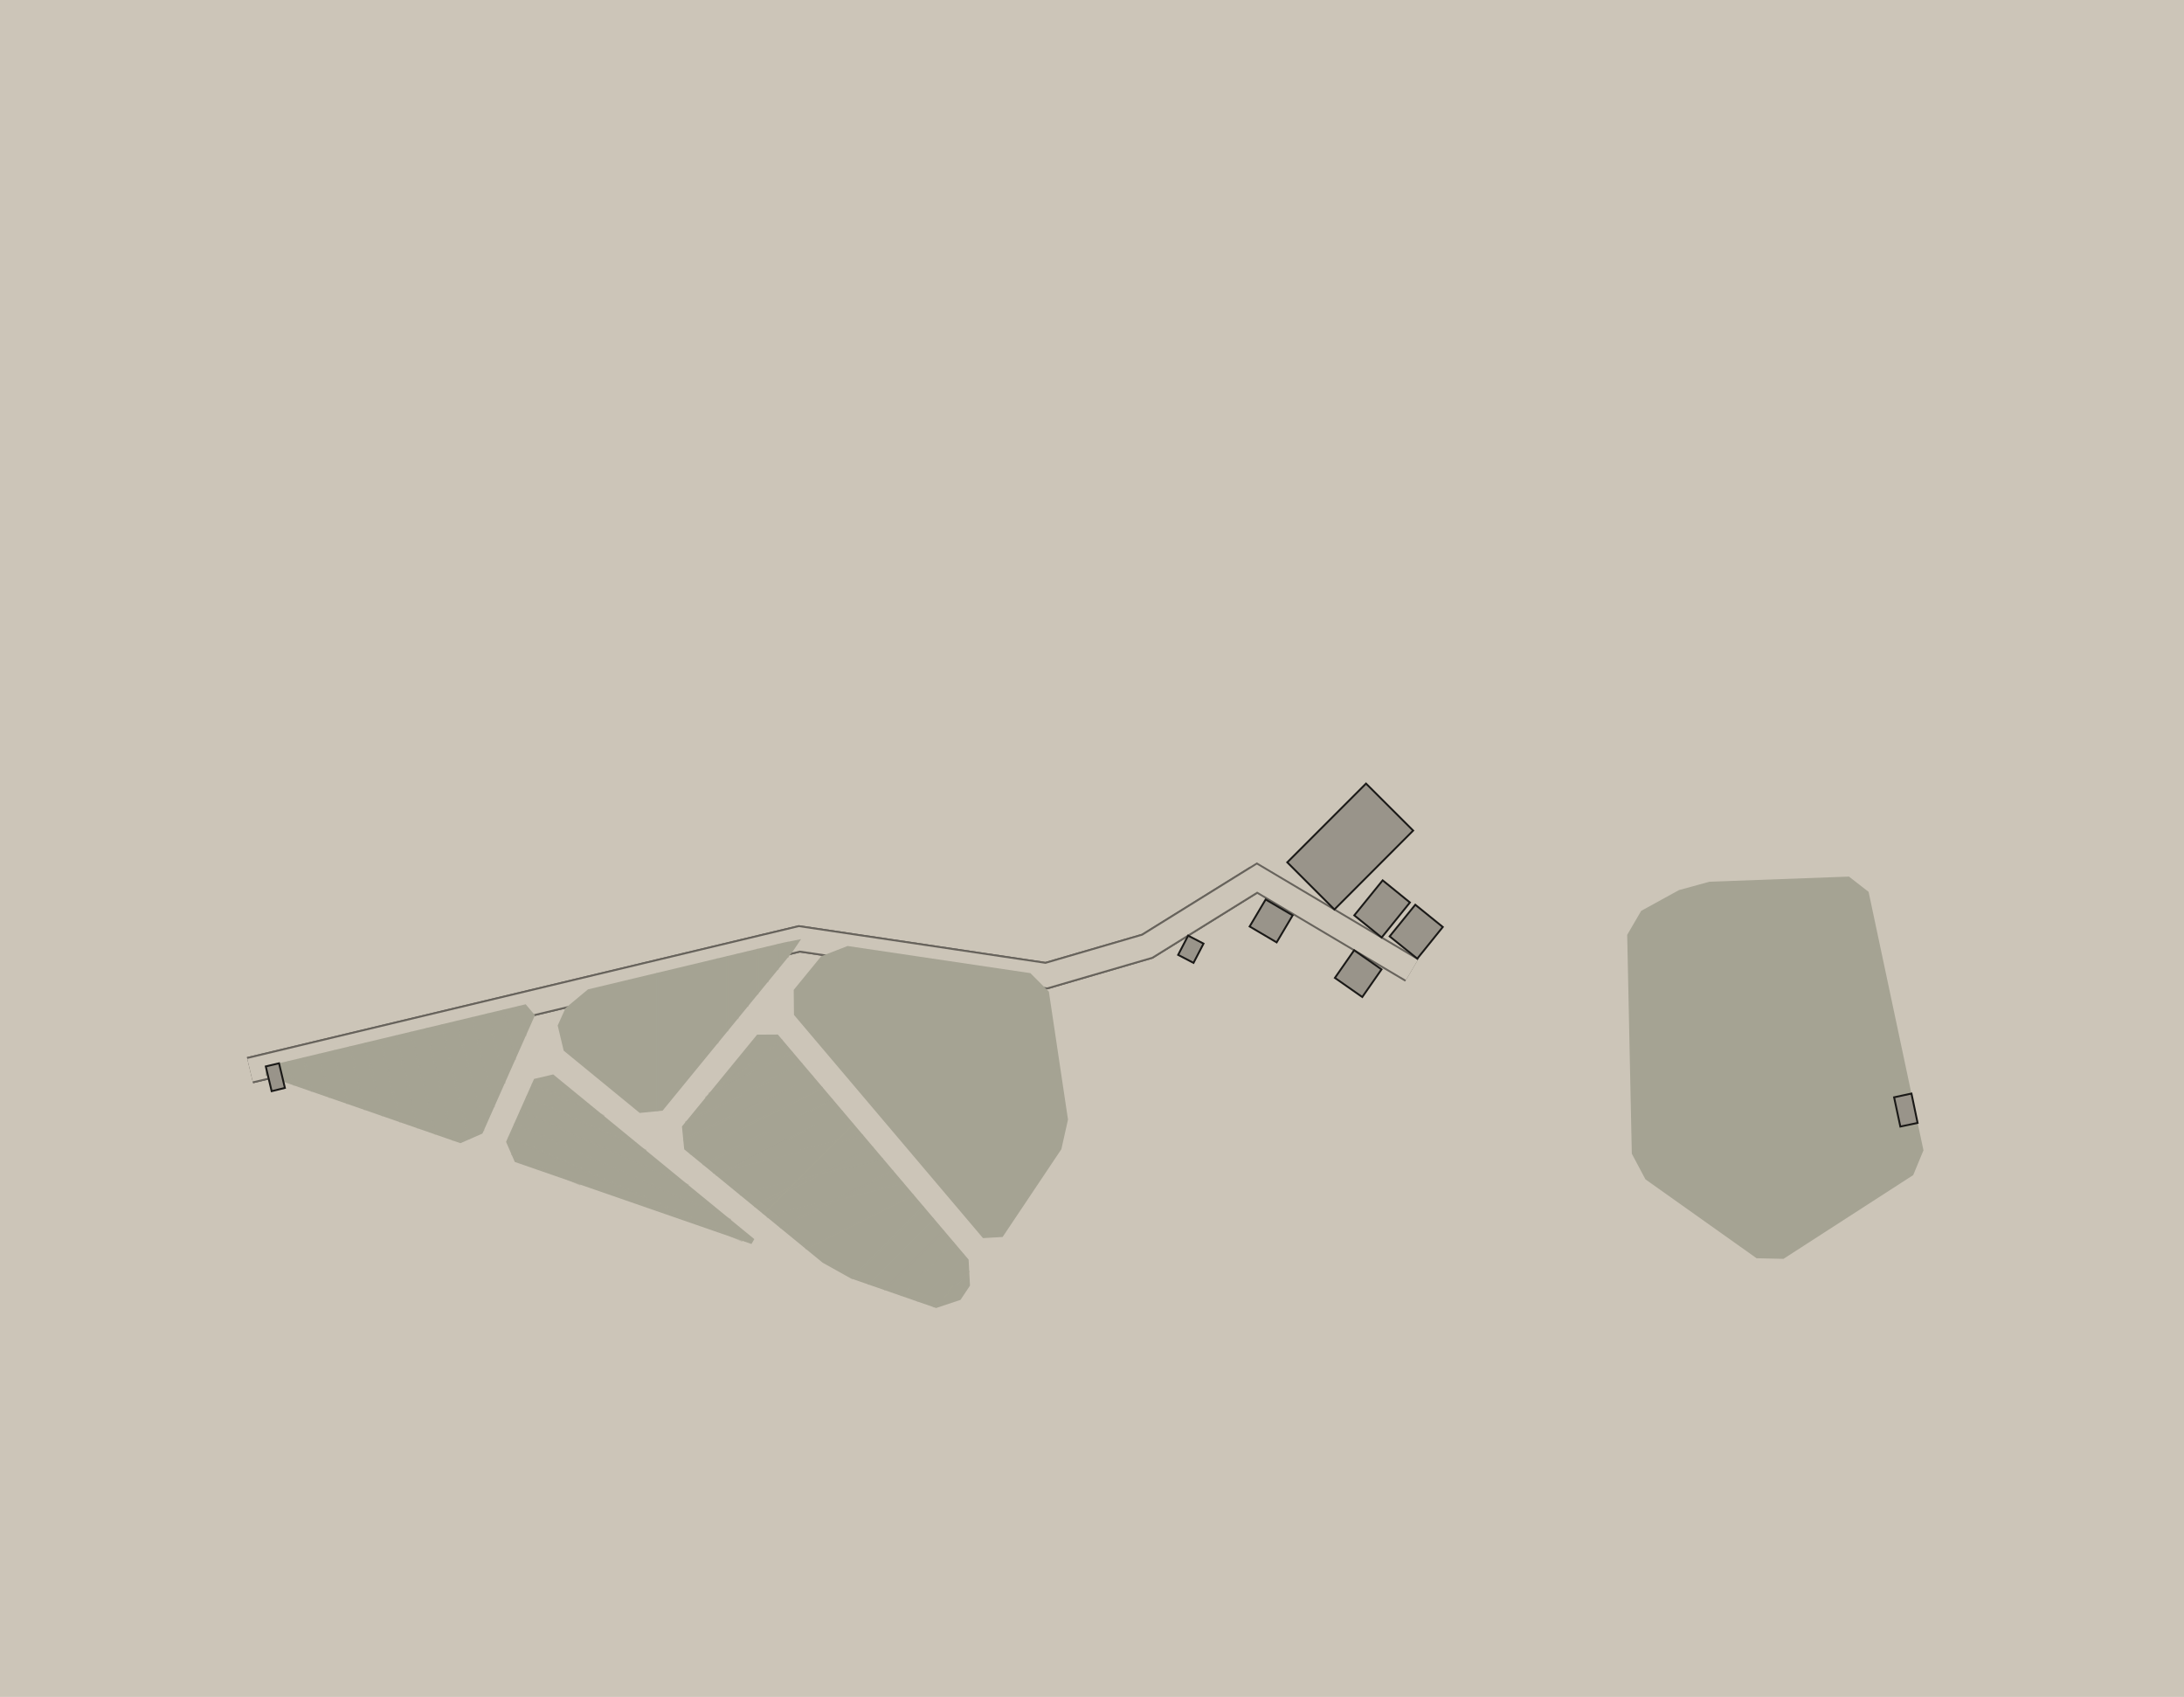
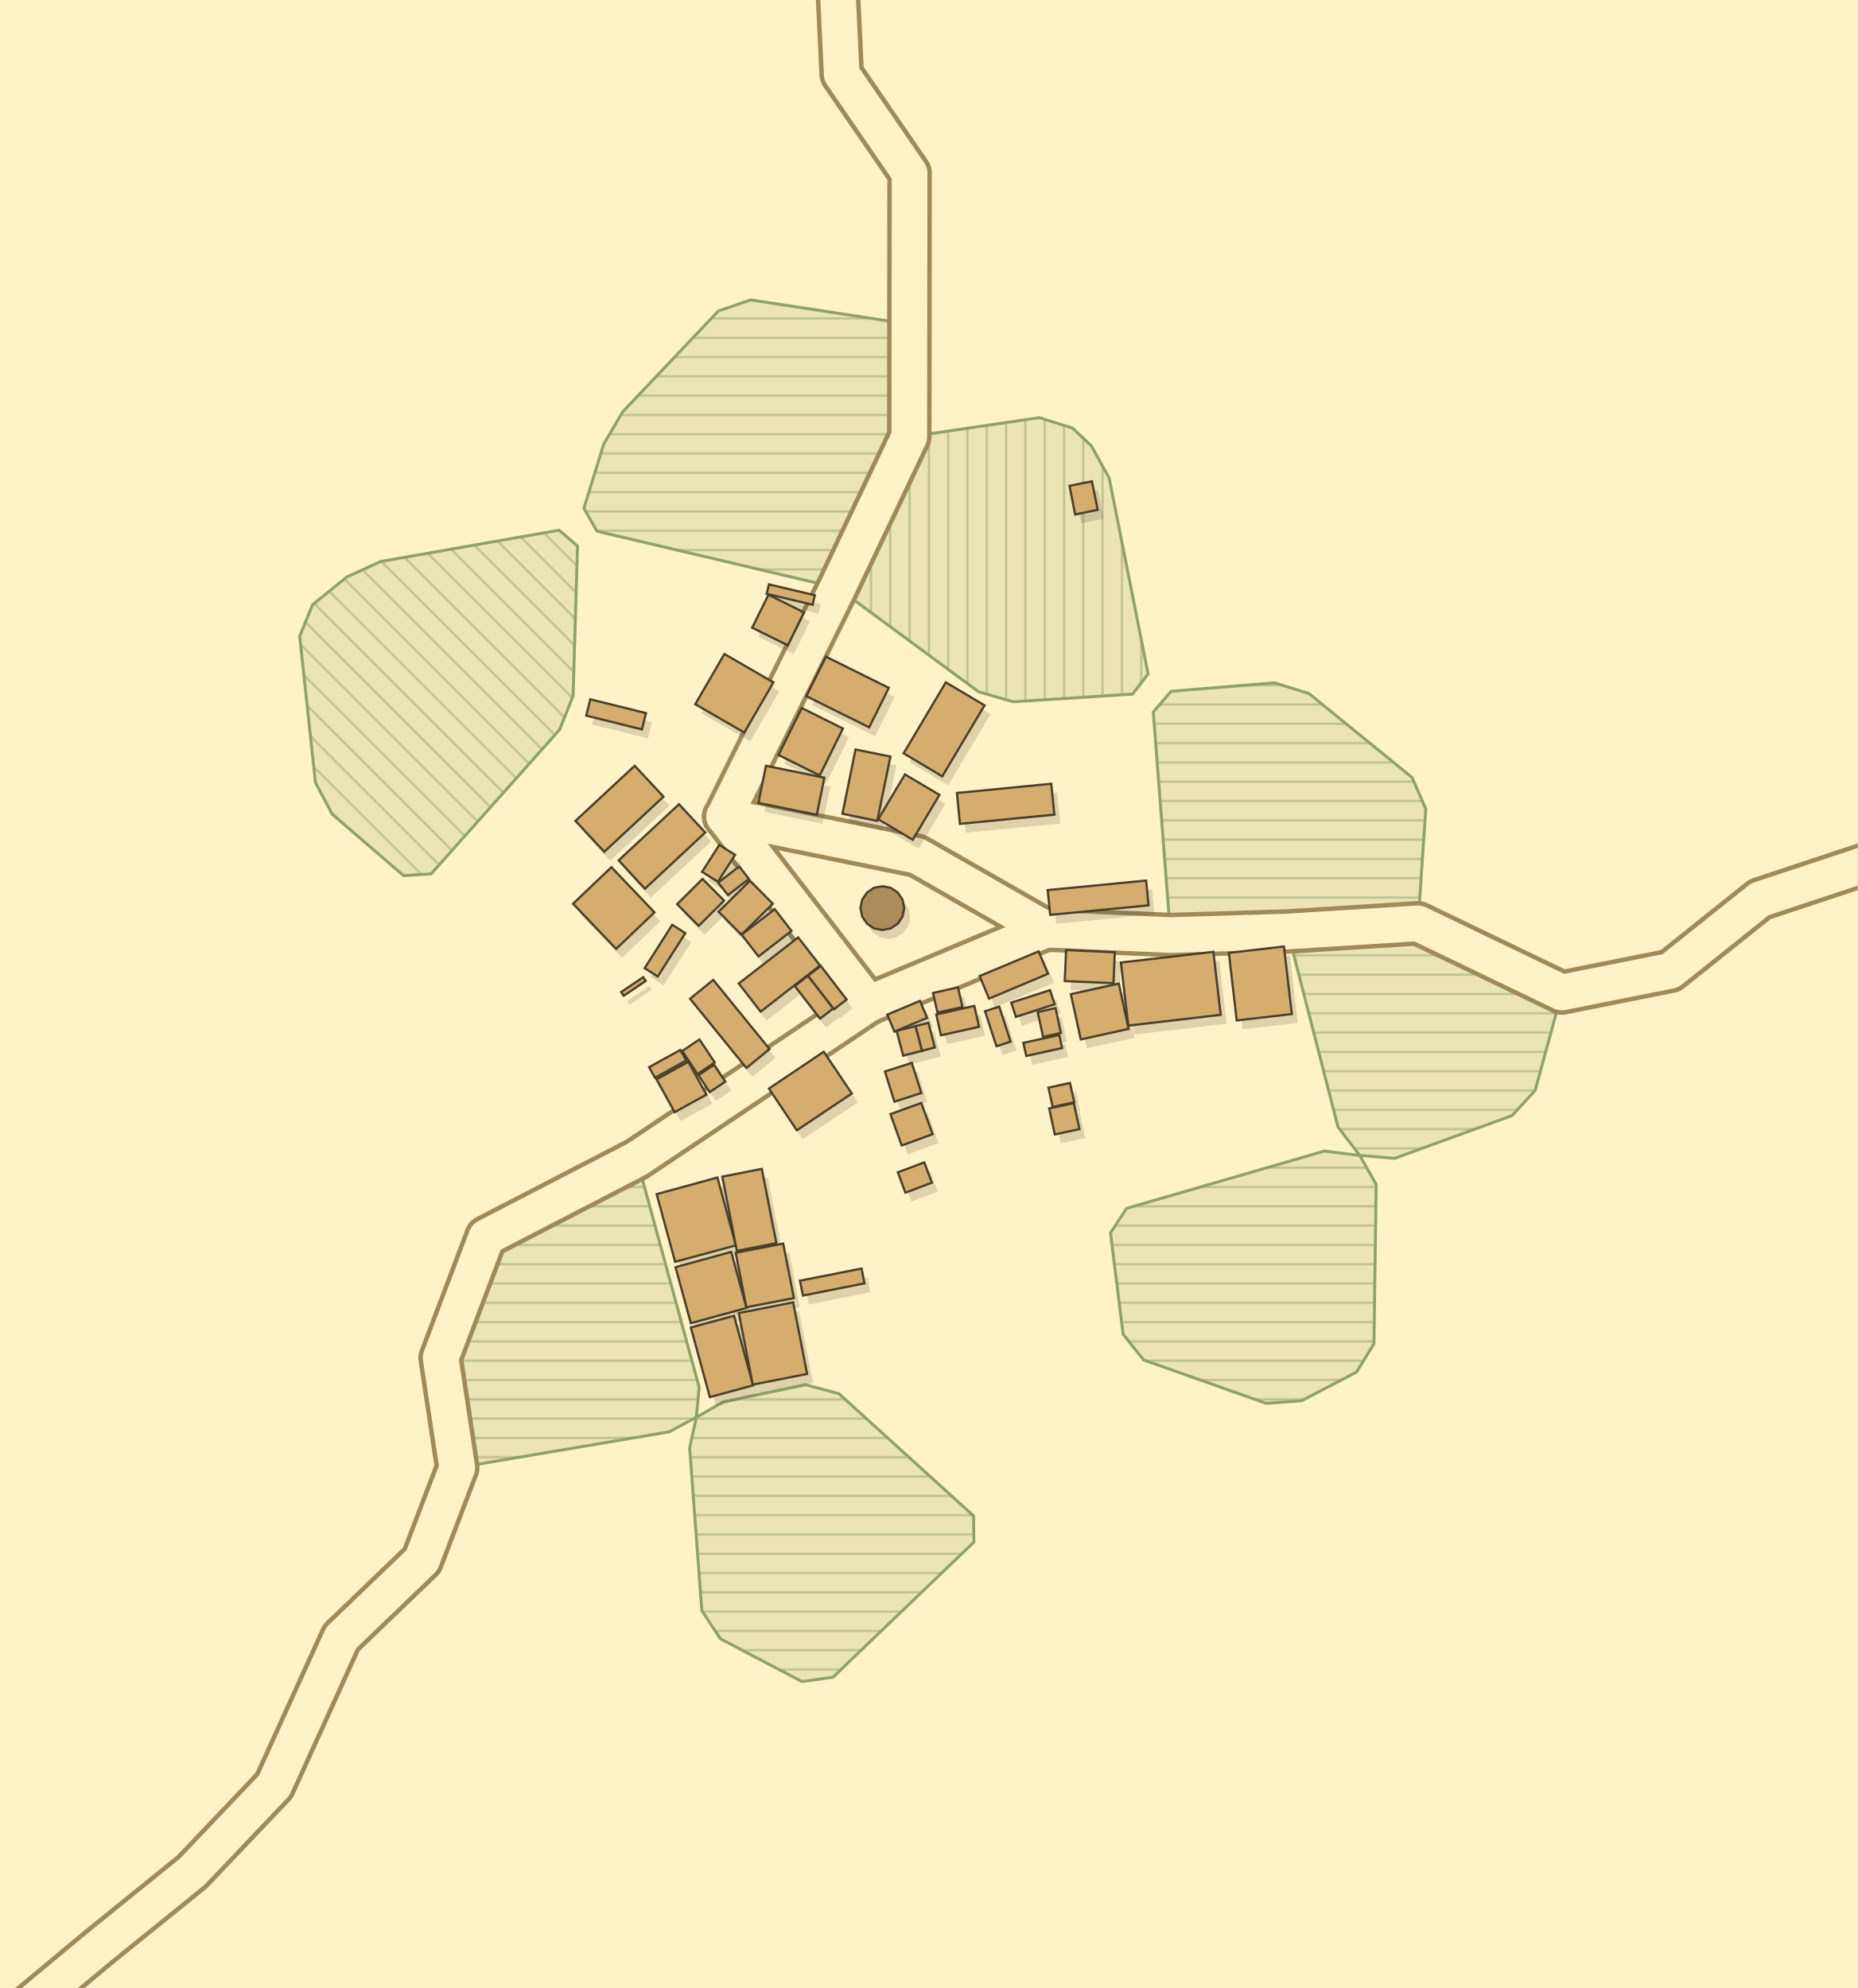
- <svg xmlns="http://www.w3.org/2000/svg" viewBox="-110.7 -67.7 174.7 135.7">
-   <rect x="-110.7" y="-67.7" width="174.7" height="135.7" fill="#ccc5b8" />
-   <path d="M-10.15,2.52L-18.93,7.97L-27.00,10.32L-46.76,7.38L-90.70,17.88" fill="none" stroke="#67635c" stroke-width="2.15" stroke-linecap="butt" />
-   <path d="M-10.15,2.52L-18.93,7.97L-27.00,10.32L-46.76,7.38L-90.70,17.88" fill="none" stroke="#ccc5b8" stroke-width="1.85" />
-   <path d="M2.24,9.87L-10.15,2.52L-18.93,7.97L-27.00,10.32L-46.76,7.38L-90.70,17.88" fill="none" stroke="#67635c" stroke-width="2.15" stroke-linecap="butt" />
-   <path d="M2.24,9.87L-10.15,2.52L-18.93,7.97L-27.00,10.32L-46.76,7.38L-90.70,17.88" fill="none" stroke="#ccc5b8" stroke-width="1.85" />
-   <path d="M-7.73,1.26L-1.43,-5.04L2.34,-1.28L-3.96,5.03Z" fill="#99948a" stroke="#1a1917" stroke-width="0.15" />
-   <path d="M-2.37,5.50L-0.10,2.70L2.08,4.47L-0.18,7.27Z" fill="#99948a" stroke="#1a1917" stroke-width="0.15" />
-   <path d="M2.51,4.65L4.71,6.43L2.67,8.96L0.46,7.18Z" fill="#99948a" stroke="#1a1917" stroke-width="0.15" />
-   <path d="M-1.73,12.03L-3.92,10.50L-2.38,8.29L-0.19,9.82Z" fill="#99948a" stroke="#1a1917" stroke-width="0.15" />
-   <path d="M-9.46,4.23L-7.30,5.50L-8.58,7.66L-10.74,6.39Z" fill="#99948a" stroke="#1a1917" stroke-width="0.15" />
-   <path d="M-15.23,9.30L-16.46,8.66L-15.66,7.12L-14.43,7.76Z" fill="#99948a" stroke="#1a1917" stroke-width="0.15" />
-   <path d="M19.83,24.56L19.46,7.06L20.58,5.14L23.60,3.48L26.04,2.81L37.20,2.40L38.77,3.62L43.16,24.29L42.34,26.27L31.96,32.97L29.81,32.92L20.92,26.61Z" fill="#a5a393" stroke="none" />
-   <path d="M40.81,20.05L42.20,19.75L42.69,22.10L41.31,22.39Z" fill="#99948a" stroke="#1a1917" stroke-width="0.15" />
-   <path d="M-50.59,31.78L-69.52,25.22L-70.22,23.61L-67.98,18.58L-66.45,18.22L-50.36,31.39Z" fill="#a5a393" stroke="none" />
-   <path d="M-33.11,35.11L-33.87,36.25L-35.82,36.90L-42.65,34.53L-44.89,33.28L-55.97,24.21L-56.15,22.38L-50.14,15.04L-48.48,15.03L-33.22,33.03Z" fill="#a5a393" stroke="none" />
-   <path d="M-47.21,11.46L-45.01,8.77L-42.90,7.95L-28.28,10.12L-26.80,11.60L-25.27,21.83L-25.80,24.20L-30.50,31.22L-32.07,31.31L-47.19,13.46Z" fill="#a5a393" stroke="none" />
-   <path d="M-59.53,21.30L-65.61,16.32L-66.09,14.31L-65.46,12.91L-63.67,11.42L-48.03,7.68L-46.62,7.40L-47.31,8.42L-57.70,21.12Z" fill="#a5a393" stroke="none" />
-   <path d="M-73.87,23.72L-89.47,18.31L-89.44,17.58L-68.65,12.61L-67.91,13.49L-72.11,22.95Z" fill="#a5a393" stroke="none" />
-   <line x1="-69.79" y1="24.59" x2="-64.26" y2="27.04" stroke="#a5a393" stroke-width="0.15" opacity="0.5" />
-   <line x1="-70.04" y1="23.21" x2="-51.30" y2="31.54" stroke="#a5a393" stroke-width="0.15" opacity="0.5" />
-   <line x1="-69.57" y1="22.15" x2="-52.23" y2="29.86" stroke="#a5a393" stroke-width="0.15" opacity="0.5" />
-   <line x1="-69.10" y1="21.10" x2="-55.62" y2="27.09" stroke="#a5a393" stroke-width="0.15" opacity="0.5" />
-   <line x1="-68.63" y1="20.04" x2="-59.00" y2="24.32" stroke="#a5a393" stroke-width="0.15" opacity="0.5" />
-   <line x1="-68.16" y1="18.98" x2="-62.38" y2="21.55" stroke="#a5a393" stroke-width="0.15" opacity="0.5" />
-   <line x1="-48.11" y1="15.46" x2="-54.27" y2="20.09" stroke="#a5a393" stroke-width="0.15" opacity="0.5" />
-   <line x1="-47.30" y1="16.42" x2="-54.02" y2="19.77" stroke="#a5a393" stroke-width="0.15" opacity="0.5" />
-   <line x1="-46.50" y1="17.37" x2="-55.89" y2="22.07" stroke="#a5a393" stroke-width="0.15" opacity="0.5" />
-   <line x1="-45.69" y1="18.32" x2="-56.04" y2="23.50" stroke="#a5a393" stroke-width="0.15" opacity="0.5" />
-   <line x1="-44.88" y1="19.27" x2="-55.51" y2="24.59" stroke="#a5a393" stroke-width="0.15" opacity="0.5" />
-   <line x1="-44.08" y1="20.22" x2="-54.49" y2="25.43" stroke="#a5a393" stroke-width="0.15" opacity="0.5" />
-   <line x1="-43.27" y1="21.18" x2="-53.46" y2="26.27" stroke="#a5a393" stroke-width="0.15" opacity="0.5" />
-   <line x1="-42.47" y1="22.13" x2="-49.69" y2="29.35" stroke="#a5a393" stroke-width="0.15" opacity="0.5" />
-   <line x1="-41.66" y1="23.08" x2="-53.68" y2="26.09" stroke="#a5a393" stroke-width="0.15" opacity="0.5" />
-   <line x1="-40.85" y1="24.03" x2="-50.38" y2="28.79" stroke="#a5a393" stroke-width="0.15" opacity="0.5" />
-   <line x1="-40.05" y1="24.98" x2="-51.52" y2="27.85" stroke="#a5a393" stroke-width="0.15" opacity="0.5" />
-   <line x1="-39.24" y1="25.93" x2="-48.32" y2="30.48" stroke="#a5a393" stroke-width="0.15" opacity="0.5" />
-   <line x1="-38.43" y1="26.89" x2="-49.37" y2="29.62" stroke="#a5a393" stroke-width="0.15" opacity="0.5" />
-   <line x1="-37.63" y1="27.84" x2="-46.27" y2="32.16" stroke="#a5a393" stroke-width="0.15" opacity="0.5" />
-   <line x1="-36.82" y1="28.79" x2="-42.59" y2="34.56" stroke="#a5a393" stroke-width="0.15" opacity="0.5" />
-   <line x1="-36.01" y1="29.74" x2="-41.28" y2="35.01" stroke="#a5a393" stroke-width="0.15" opacity="0.5" />
-   <line x1="-35.21" y1="30.69" x2="-39.98" y2="35.46" stroke="#a5a393" stroke-width="0.15" opacity="0.5" />
-   <line x1="-34.40" y1="31.65" x2="-38.67" y2="35.91" stroke="#a5a393" stroke-width="0.15" opacity="0.5" />
-   <line x1="-33.59" y1="32.60" x2="-37.36" y2="36.37" stroke="#a5a393" stroke-width="0.15" opacity="0.5" />
-   <line x1="-33.17" y1="33.94" x2="-36.06" y2="36.82" stroke="#a5a393" stroke-width="0.15" opacity="0.5" />
-   <line x1="-47.69" y1="8.89" x2="-47.69" y2="7.61" stroke="#a5a393" stroke-width="0.15" opacity="0.5" />
-   <line x1="-48.49" y1="9.87" x2="-48.49" y2="7.79" stroke="#a5a393" stroke-width="0.15" opacity="0.5" />
-   <line x1="-49.30" y1="10.85" x2="-49.30" y2="7.98" stroke="#a5a393" stroke-width="0.15" opacity="0.5" />
-   <line x1="-50.10" y1="11.83" x2="-50.10" y2="8.17" stroke="#a5a393" stroke-width="0.15" opacity="0.5" />
-   <line x1="-50.90" y1="12.81" x2="-50.90" y2="8.37" stroke="#a5a393" stroke-width="0.15" opacity="0.5" />
-   <line x1="-51.70" y1="13.79" x2="-51.70" y2="8.56" stroke="#a5a393" stroke-width="0.15" opacity="0.5" />
-   <line x1="-52.51" y1="14.77" x2="-52.51" y2="8.75" stroke="#a5a393" stroke-width="0.15" opacity="0.5" />
-   <line x1="-53.31" y1="15.75" x2="-53.31" y2="8.94" stroke="#a5a393" stroke-width="0.15" opacity="0.5" />
-   <line x1="-58.12" y1="21.16" x2="-58.12" y2="10.09" stroke="#a5a393" stroke-width="0.15" opacity="0.5" />
-   <line x1="-88.86" y1="17.44" x2="-88.58" y2="18.62" stroke="#a5a393" stroke-width="0.15" opacity="0.5" />
-   <line x1="-87.63" y1="17.15" x2="-87.17" y2="19.11" stroke="#a5a393" stroke-width="0.15" opacity="0.5" />
-   <line x1="-86.41" y1="16.85" x2="-85.75" y2="19.60" stroke="#a5a393" stroke-width="0.15" opacity="0.5" />
-   <line x1="-85.18" y1="16.56" x2="-84.34" y2="20.09" stroke="#a5a393" stroke-width="0.15" opacity="0.5" />
-   <line x1="-83.95" y1="16.27" x2="-82.92" y2="20.58" stroke="#a5a393" stroke-width="0.15" opacity="0.5" />
-   <line x1="-82.72" y1="15.97" x2="-81.51" y2="21.07" stroke="#a5a393" stroke-width="0.15" opacity="0.5" />
-   <line x1="-81.50" y1="15.68" x2="-80.09" y2="21.56" stroke="#a5a393" stroke-width="0.15" opacity="0.5" />
-   <line x1="-80.27" y1="15.39" x2="-78.68" y2="22.05" stroke="#a5a393" stroke-width="0.15" opacity="0.5" />
-   <line x1="-79.04" y1="15.09" x2="-77.26" y2="22.54" stroke="#a5a393" stroke-width="0.15" opacity="0.5" />
-   <line x1="-77.81" y1="14.80" x2="-75.85" y2="23.03" stroke="#a5a393" stroke-width="0.15" opacity="0.5" />
-   <line x1="-76.59" y1="14.51" x2="-74.43" y2="23.52" stroke="#a5a393" stroke-width="0.15" opacity="0.5" />
-   <line x1="-75.36" y1="14.21" x2="-73.16" y2="23.41" stroke="#a5a393" stroke-width="0.15" opacity="0.5" />
-   <line x1="-74.13" y1="13.92" x2="-72.02" y2="22.75" stroke="#a5a393" stroke-width="0.15" opacity="0.5" />
-   <line x1="-72.91" y1="13.63" x2="-71.18" y2="20.85" stroke="#a5a393" stroke-width="0.15" opacity="0.5" />
-   <line x1="-71.68" y1="13.33" x2="-70.33" y2="18.95" stroke="#a5a393" stroke-width="0.15" opacity="0.5" />
-   <line x1="-70.45" y1="13.04" x2="-69.49" y2="17.05" stroke="#a5a393" stroke-width="0.15" opacity="0.5" />
-   <line x1="-69.22" y1="12.75" x2="-68.65" y2="15.15" stroke="#a5a393" stroke-width="0.15" opacity="0.5" />
-   <path d="M-87.91,19.30L-88.97,19.56L-89.44,17.58L-88.38,17.33Z" fill="#99948a" stroke="#1a1917" stroke-width="0.15" />
+ <svg xmlns="http://www.w3.org/2000/svg" viewBox="-56.7 -62.4 125.1 133.9">
+   <defs>
+     <clipPath id="frame-clip">
+       <rect x="-56.7" y="-62.4" width="125.1" height="133.9" />
+     </clipPath>
+     <pattern id="frame-clip-field-a0" patternUnits="userSpaceOnUse" width="2" height="1.3" patternTransform="rotate(0)">
+       <line x1="0" y1="0.65" x2="2" y2="0.65" class="furrow" />
+     </pattern>
+     <pattern id="frame-clip-field-a45" patternUnits="userSpaceOnUse" width="2" height="1.3" patternTransform="rotate(45)">
+       <line x1="0" y1="0.65" x2="2" y2="0.65" class="furrow" />
+     </pattern>
+     <pattern id="frame-clip-field-a90" patternUnits="userSpaceOnUse" width="2" height="1.3" patternTransform="rotate(90)">
+       <line x1="0" y1="0.65" x2="2" y2="0.65" class="furrow" />
+     </pattern>
+   </defs>
+   <style>
+ #fields .plot{fill:#ebe4b7;stroke:#8fa26a;stroke-width:0.2}
+ .furrow{stroke:#8fa26a;stroke-width:0.15;opacity:0.5}
+ #greens path{fill:#8fa26a;stroke:none}
+ #greens use{fill:#7a8a5a}
+ #water .fill{fill:#85bcb2;stroke:none}
+ #water .shore{fill:none;stroke:#6a968e;stroke-width:0.60;stroke-linejoin:round}
+ #roads path{fill:none;stroke-linecap:round;stroke-linejoin:round}
+ #roads .casing{stroke:#a08a5a}
+ #roads .core{stroke:#fff2c8}
+ #shadows{fill:#4a3f2a;opacity:0.18}
+ #buildings path{fill:#d5ad6e;stroke:#4a3f2a;stroke-width:0.15}
+ #buildings .pier{stroke-width:0.30}
+ #landmarks path{fill:#ab8c5a;stroke:#4a3f2a}
+ #landmarks .castle{stroke-width:0.60}
+ #landmarks .cathedral{stroke-width:0.30}
+ #landmarks .market{stroke-width:0.15}
+ #walls path{fill:none;stroke:#4a3f2a;stroke-width:1.80;stroke-linecap:round}
+ #walls circle{fill:#4a3f2a}
+ #walls .gate{stroke:#4a3f2a;stroke-width:3.60;stroke-linecap:butt}
+ </style>
+   <rect data-bg="paper" x="-56.7" y="-62.4" width="125.1" height="133.9" fill="#fff2c8" />
+   <g id="fields">
+     <path class="plot" d="M9.19,-15.81L0.75,-22.03L0.26,-23.98L3.97,-31.81L5.82,-33.17L13.28,-34.27L15.52,-33.57L16.79,-32.37L17.99,-30.21L20.61,-17.01L19.57,-15.65L11.53,-15.13Z" />
+     <path class="plot" d="M28.72,0.38L23.42,0.54L22.02,-0.72L20.96,-14.44L22.16,-15.84L29.13,-16.41L31.44,-15.69L38.39,-10.03L39.31,-7.91L38.88,-1.51L37.50,-0.13L31.32,0.26Z" />
+     <path class="plot" d="M-29.52,-3.42L-34.33,-7.56L-35.46,-9.70L-36.52,-19.55L-35.65,-21.67L-33.36,-23.53L-31.07,-24.58L-19.05,-26.69L-17.81,-25.62L-18.11,-15.52L-19.02,-13.25L-27.67,-3.54Z" />
+     <path class="plot" d="M-17.38,-28.16L-16.05,-32.48L-14.77,-34.66L-8.33,-41.45L-6.15,-42.20L3.25,-40.76L4.54,-39.26L4.53,-34.28L3.97,-31.81L0.26,-23.98L-1.56,-23.10L-16.50,-26.62Z" />
+     <path class="plot" d="M-26.10,35.18L-26.83,30.35L-26.57,27.85L-24.41,22.14L-22.80,20.32L-14.96,16.27L-13.47,16.93L-9.62,31.04L-9.81,33.06L-11.64,34.04L-24.63,36.24Z" />
+     <path class="plot" d="M18.93,27.47L18.08,20.64L19.16,18.99L32.48,15.13L34.86,15.42L34.86,15.42L35.97,17.37L35.82,28.11L34.65,30.01L30.94,31.95L28.56,32.12L20.31,29.20Z" />
+     <path class="plot" d="M34.86,15.42L34.86,15.42L33.40,13.51L30.34,1.60L31.32,0.26L37.50,-0.13L39.96,0.35L47.30,3.89L48.13,5.71L46.68,11.04L45.12,12.74L37.21,15.62Z" />
+     <path class="plot" d="M-9.44,46.08L-10.26,35.12L-9.81,33.06L-8.00,32.03L-2.45,30.87L-0.21,31.47L8.86,39.70L8.88,41.47L-0.61,50.57L-2.70,50.86L-8.19,47.98Z" />
+     <path class="hatch" d="M9.19,-15.81L0.75,-22.03L0.26,-23.98L3.97,-31.81L5.82,-33.17L13.28,-34.27L15.52,-33.57L16.79,-32.37L17.99,-30.21L20.61,-17.01L19.57,-15.65L11.53,-15.13Z" fill="url(#frame-clip-field-a90)" />
+     <path class="hatch" d="M28.72,0.38L23.42,0.54L22.02,-0.72L20.96,-14.44L22.16,-15.84L29.13,-16.41L31.44,-15.69L38.39,-10.03L39.31,-7.91L38.88,-1.51L37.50,-0.13L31.32,0.26Z" fill="url(#frame-clip-field-a0)" />
+     <path class="hatch" d="M-29.52,-3.42L-34.33,-7.56L-35.46,-9.70L-36.52,-19.55L-35.65,-21.67L-33.36,-23.53L-31.07,-24.58L-19.05,-26.69L-17.81,-25.62L-18.11,-15.52L-19.02,-13.25L-27.67,-3.54Z" fill="url(#frame-clip-field-a45)" />
+     <path class="hatch" d="M-17.38,-28.16L-16.05,-32.48L-14.77,-34.66L-8.33,-41.45L-6.15,-42.20L3.25,-40.76L4.54,-39.26L4.53,-34.28L3.97,-31.81L0.26,-23.98L-1.56,-23.10L-16.50,-26.62Z" fill="url(#frame-clip-field-a0)" />
+     <path class="hatch" d="M-26.10,35.18L-26.83,30.35L-26.57,27.85L-24.41,22.14L-22.80,20.32L-14.96,16.27L-13.47,16.93L-9.62,31.04L-9.81,33.06L-11.64,34.04L-24.63,36.24Z" fill="url(#frame-clip-field-a0)" />
+     <path class="hatch" d="M18.93,27.47L18.08,20.64L19.16,18.99L32.48,15.13L34.86,15.42L34.86,15.42L35.97,17.37L35.82,28.11L34.65,30.01L30.94,31.95L28.56,32.12L20.31,29.20Z" fill="url(#frame-clip-field-a0)" />
+     <path class="hatch" d="M34.86,15.42L34.86,15.42L33.40,13.51L30.34,1.60L31.32,0.26L37.50,-0.13L39.96,0.35L47.30,3.89L48.13,5.71L46.68,11.04L45.12,12.74L37.21,15.62Z" fill="url(#frame-clip-field-a0)" />
+     <path class="hatch" d="M-9.44,46.08L-10.26,35.12L-9.81,33.06L-8.00,32.03L-2.45,30.87L-0.21,31.47L8.86,39.70L8.88,41.47L-0.61,50.57L-2.70,50.86L-8.19,47.98Z" fill="url(#frame-clip-field-a0)" />
+   </g>
+   <g id="roads" clip-path="url(#frame-clip)">
+     <path class="casing" d="M1.80,5.21L-13.81,15.67L-23.95,20.92L-27.03,29.06L-25.91,36.46L-28.29,42.69L-33.72,47.91L-38.24,57.86L-43.76,63.67L-50.04,68.75L-63.11,79.63L-64.51,88.69L-64.31,105.47L-76.14,123.51L-95.06,132.54L-131.19,160.68L-144.68,214.76" stroke-width="3.00" />
+     <path class="casing" d="M-7.93,-7.40L5.05,-4.76L13.73,0.21L22.12,0.58L30.02,0.34L38.79,-0.21L48.47,4.45L55.78,2.99L61.81,-1.83L72.41,-5.35L77.67,-9.10L82.30,-13.17L91.10,-20.84L99.80,-25.59L117.14,-32.60L131.61,-33.19L149.56,-29.65L187.48,-23.38L243.90,-54.77" stroke-width="3.00" />
+     <path class="casing" d="M-7.93,-7.40L-0.30,-22.81L4.53,-32.98L4.54,-40.56L4.55,-50.75L-0.02,-57.40L-0.29,-63.09L5.36,-71.14L8.92,-75.21L14.97,-80.37L22.54,-86.98L23.21,-98.85L21.10,-108.11L22.36,-127.41L29.51,-152.98L21.97,-185.92L7.16,-216.39L-41.95,-275.78" stroke-width="3.00" />
+     <path class="casing" d="M13.73,0.21L1.80,5.21L-7.93,-7.40" stroke-width="3.00" />
+     <path class="casing" d="M-0.30,-22.81L4.53,-32.98L4.54,-40.56L4.55,-50.75L-0.02,-57.40L-0.29,-63.09L5.36,-71.14L8.92,-75.21L14.97,-80.37L22.54,-86.98L23.21,-98.85L21.10,-108.11L22.36,-127.41L29.51,-152.98L21.97,-185.92L7.16,-216.39L-41.95,-275.78" stroke-width="2.20" />
+     <path class="casing" d="M13.73,0.21L22.12,0.58L30.02,0.34L38.79,-0.21L48.47,4.45L55.78,2.99L61.81,-1.83L72.41,-5.35L77.67,-9.10L82.30,-13.17L91.10,-20.84L99.80,-25.59L117.14,-32.60L131.61,-33.19L149.56,-29.65L187.48,-23.38L243.90,-54.77" stroke-width="2.20" />
+     <path class="casing" d="M-13.81,15.67L-23.95,20.92L-27.03,29.06L-25.91,36.46L-28.29,42.69L-33.72,47.91L-38.24,57.86L-43.76,63.67L-50.04,68.75L-63.11,79.63L-64.51,88.69L-64.31,105.47L-76.14,123.51L-95.06,132.54L-131.19,160.68L-144.68,214.76" stroke-width="2.20" />
+     <path class="core" d="M1.80,5.21L-13.81,15.67L-23.95,20.92L-27.03,29.06L-25.91,36.46L-28.29,42.69L-33.72,47.91L-38.24,57.86L-43.76,63.67L-50.04,68.75L-63.11,79.63L-64.51,88.69L-64.31,105.47L-76.14,123.51L-95.06,132.54L-131.19,160.68L-144.68,214.76" stroke-width="2.40" />
+     <path class="core" d="M-7.93,-7.40L5.05,-4.76L13.73,0.21L22.12,0.58L30.02,0.34L38.79,-0.21L48.47,4.45L55.78,2.99L61.81,-1.83L72.41,-5.35L77.67,-9.10L82.30,-13.17L91.10,-20.84L99.80,-25.59L117.14,-32.60L131.61,-33.19L149.56,-29.65L187.48,-23.38L243.90,-54.77" stroke-width="2.40" />
+     <path class="core" d="M-7.93,-7.40L-0.30,-22.81L4.53,-32.98L4.54,-40.56L4.55,-50.75L-0.02,-57.40L-0.29,-63.09L5.36,-71.14L8.92,-75.21L14.97,-80.37L22.54,-86.98L23.21,-98.85L21.10,-108.11L22.36,-127.41L29.51,-152.98L21.97,-185.92L7.16,-216.39L-41.95,-275.78" stroke-width="2.40" />
+     <path class="core" d="M13.73,0.21L1.80,5.21L-7.93,-7.40" stroke-width="2.40" />
+     <path class="core" d="M-0.30,-22.81L4.53,-32.98L4.54,-40.56L4.55,-50.75L-0.02,-57.40L-0.29,-63.09L5.36,-71.14L8.92,-75.21L14.97,-80.37L22.54,-86.98L23.21,-98.85L21.10,-108.11L22.36,-127.41L29.51,-152.98L21.97,-185.92L7.16,-216.39L-41.95,-275.78" stroke-width="1.60" />
+     <path class="core" d="M13.73,0.21L22.12,0.58L30.02,0.34L38.79,-0.21L48.47,4.45L55.78,2.99L61.81,-1.83L72.41,-5.35L77.67,-9.10L82.30,-13.17L91.10,-20.84L99.80,-25.59L117.14,-32.60L131.61,-33.19L149.56,-29.65L187.48,-23.38L243.90,-54.77" stroke-width="1.60" />
+     <path class="core" d="M-13.81,15.67L-23.95,20.92L-27.03,29.06L-25.91,36.46L-28.29,42.69L-33.72,47.91L-38.24,57.86L-43.76,63.67L-50.04,68.75L-63.11,79.63L-64.51,88.69L-64.31,105.47L-76.14,123.51L-95.06,132.54L-131.19,160.68L-144.68,214.76" stroke-width="1.60" />
+   </g>
+   <g id="shadows" transform="translate(0.40,0.60)">
+     <path d="M4.19,-1.23L4.08,-0.67L3.76,-0.19L3.28,0.13L2.72,0.24L2.15,0.13L1.68,-0.19L1.36,-0.67L1.24,-1.23L1.36,-1.80L1.68,-2.28L2.15,-2.60L2.72,-2.71L3.28,-2.60L3.76,-2.28L4.08,-1.80Z" />
+     <path d="M-7.94,-1.74L-9.65,-0.04L-11.10,-1.50L-9.39,-3.20Z" />
+     <path d="M-9.42,-3.68L-8.26,-5.49L-7.20,-4.82L-8.36,-3.01Z" />
+     <path d="M-8.34,-2.95L-6.92,-4.04L-6.27,-3.20L-7.68,-2.11Z" />
+     <path d="M-8.31,-0.99L-6.20,-3.08L-4.66,-1.53L-6.77,0.56Z" />
+     <path d="M-6.76,0.55L-4.53,-1.16L-3.40,0.30L-5.62,2.02Z" />
+     <path d="M-6.95,3.84L-2.95,0.74L-1.48,2.63L-5.48,5.74Z" />
+     <path d="M-2.29,3.32L-0.59,5.52L-1.48,6.21L-3.18,4.01Z" />
+     <path d="M-1.43,2.66L0.31,4.92L-0.54,5.58L-2.29,3.32Z" />
+     <path d="M-13.29,2.81L-11.43,-0.11L-10.55,0.45L-12.41,3.37Z" />
+     <path d="M-13.22,3.67L-14.70,4.67L-14.87,4.42L-13.39,3.42Z" />
+     <path d="M-8.67,3.60L-4.88,8.26L-6.44,9.53L-10.23,4.87Z" />
+     <path d="M-9.67,10.02L-8.62,9.32L-7.86,10.45L-8.91,11.16Z" />
+     <path d="M-9.73,9.94L-10.76,8.39L-9.60,7.61L-8.57,9.16Z" />
+     <path d="M-11.27,12.51L-12.49,10.30L-10.35,9.12L-9.13,11.33Z" />
+     <path d="M-10.49,9.03L-12.59,10.19L-12.99,9.48L-10.89,8.32Z" />
+     <path d="M0.03,-7.59L0.91,-11.92L3.26,-11.44L2.37,-7.11Z" />
+     <path d="M2.44,-7.22L4.24,-10.24L6.56,-8.86L4.76,-5.84Z" />
+     <path d="M-1.70,-7.52L-5.63,-8.32L-5.12,-10.82L-1.19,-10.02Z" />
+     <path d="M-1.50,-10.17L-4.28,-11.55L-2.71,-14.71L0.06,-13.33Z" />
+     <path d="M-1.08,-18.17L3.15,-16.07L1.83,-13.41L-2.40,-15.51Z" />
+     <path d="M4.15,-11.66L6.99,-16.44L9.60,-14.89L6.75,-10.11Z" />
+     <path d="M9.27,3.34L13.24,1.68L13.87,3.19L9.90,4.86Z" />
+     <path d="M10.59,5.40L11.35,7.76L10.40,8.07L9.63,5.71Z" />
+     <path d="M11.40,5.13L14.01,4.29L14.32,5.24L11.71,6.09Z" />
+     <path d="M14.38,5.50L14.74,7.17L13.54,7.44L13.18,5.77Z" />
+     <path d="M12.21,7.84L14.63,7.31L14.82,8.19L12.41,8.72Z" />
+     <path d="M8.11,5.43L6.43,5.80L6.13,4.48L7.81,4.10Z" />
+     <path d="M6.35,5.93L8.91,5.35L9.23,6.76L6.66,7.33Z" />
+     <path d="M3.05,5.94L5.25,5.01L5.73,6.16L3.53,7.08Z" />
+     <path d="M5.38,8.38L4.95,6.71L5.82,6.49L6.25,8.15Z" />
+     <path d="M4.95,6.71L5.38,8.38L4.12,8.70L3.68,7.04Z" />
+     <path d="M5.34,11.22L3.53,11.80L2.89,9.77L4.70,9.19Z" />
+     <path d="M15.64,11.84L14.19,12.16L13.90,10.86L15.35,10.54Z" />
+     <path d="M15.99,13.65L14.33,14.01L13.95,12.26L15.61,11.90Z" />
+     <path d="M6.05,17.26L4.27,17.93L3.76,16.56L5.54,15.89Z" />
+     <path d="M6.10,13.99L4.02,14.75L3.26,12.64L5.34,11.89Z" />
+     <path d="M14.09,-9.61L14.30,-7.53L7.94,-6.91L7.74,-8.99Z" />
+     <path d="M13.85,-2.45L20.48,-3.09L20.64,-1.42L14.02,-0.78Z" />
+     <path d="M-15.04,-4.45L-10.98,-8.23L-9.21,-6.33L-13.27,-2.54Z" />
+     <path d="M-15.21,1.51L-18.11,-1.53L-15.53,-3.99L-12.63,-0.95Z" />
+     <path d="M-12.02,-8.74L-16.01,-5.03L-17.95,-7.11L-13.96,-10.82Z" />
+     <path d="M-7.27,26.22L-5.99,30.91L-8.90,31.70L-10.18,27.01Z" />
+     <path d="M-3.29,25.32L-2.35,30.14L-6.01,30.86L-6.95,26.04Z" />
+     <path d="M-10.18,26.72L-11.21,22.95L-7.46,21.92L-6.43,25.70Z" />
+     <path d="M-6.44,25.65L-7.16,21.98L-3.96,21.36L-3.24,25.03Z" />
+     <path d="M-2.63,24.86L-2.83,23.86L1.32,23.04L1.51,24.04Z" />
+     <path d="M-11.24,22.59L-12.48,18.03L-8.39,16.91L-7.15,21.48Z" />
+     <path d="M-5.40,16.33L-4.42,21.33L-7.08,21.85L-8.06,16.85Z" />
+     <path d="M-4.92,10.92L-1.23,8.44L0.66,11.25L-3.04,13.73Z" />
+     <path d="M-16.95,-15.30L-13.20,-14.37L-13.47,-13.27L-17.22,-14.20Z" />
+     <path d="M-4.92,-23.04L-1.83,-22.31L-1.98,-21.67L-5.07,-22.40Z" />
+     <path d="M-4.95,-22.34L-2.56,-21.15L-3.65,-18.94L-6.05,-20.12Z" />
+     <path d="M-9.88,-14.97L-7.92,-18.35L-4.62,-16.44L-6.58,-13.06Z" />
+     <path d="M17.22,-28.06L15.70,-27.75L15.32,-29.68L16.83,-29.98Z" />
+     <path d="M26.58,6.33L26.05,1.78L29.76,1.35L30.29,5.90Z" />
+     <path d="M25.50,5.95L19.28,6.68L18.78,2.43L25.01,1.71Z" />
+     <path d="M15.41,4.56L18.64,3.85L19.30,6.90L16.08,7.61Z" />
+     <path d="M15.09,1.59L18.37,1.74L18.28,3.82L15.00,3.68Z" />
+   </g>
+   <g id="buildings">
+     <path class="slum" d="M-7.94,-1.74L-9.65,-0.04L-11.10,-1.50L-9.39,-3.20Z" />
+     <path class="slum" d="M-9.42,-3.68L-8.26,-5.49L-7.20,-4.82L-8.36,-3.01Z" />
+     <path class="slum" d="M-8.34,-2.95L-6.92,-4.04L-6.27,-3.20L-7.68,-2.11Z" />
+     <path class="slum" d="M-8.31,-0.99L-6.20,-3.08L-4.66,-1.53L-6.77,0.56Z" />
+     <path class="slum" d="M-6.76,0.55L-4.53,-1.16L-3.40,0.30L-5.62,2.02Z" />
+     <path class="slum" d="M-6.95,3.84L-2.95,0.74L-1.48,2.63L-5.48,5.74Z" />
+     <path class="slum" d="M-2.29,3.32L-0.59,5.52L-1.48,6.21L-3.18,4.01Z" />
+     <path class="slum" d="M-1.43,2.66L0.31,4.92L-0.54,5.58L-2.29,3.32Z" />
+     <path class="slum" d="M-13.29,2.81L-11.43,-0.11L-10.55,0.45L-12.41,3.37Z" />
+     <path class="slum" d="M-13.22,3.67L-14.70,4.67L-14.87,4.42L-13.39,3.42Z" />
+     <path class="slum" d="M-8.67,3.60L-4.88,8.26L-6.44,9.53L-10.23,4.87Z" />
+     <path class="slum" d="M-9.67,10.02L-8.62,9.32L-7.86,10.45L-8.91,11.16Z" />
+     <path class="slum" d="M-9.73,9.94L-10.76,8.39L-9.60,7.61L-8.57,9.16Z" />
+     <path class="slum" d="M-11.27,12.51L-12.49,10.30L-10.35,9.12L-9.13,11.33Z" />
+     <path class="slum" d="M-10.49,9.03L-12.59,10.19L-12.99,9.48L-10.89,8.32Z" />
+     <path class="craftsmen" d="M0.03,-7.59L0.91,-11.92L3.26,-11.44L2.37,-7.11Z" />
+     <path class="craftsmen" d="M2.44,-7.22L4.24,-10.24L6.56,-8.86L4.76,-5.84Z" />
+     <path class="craftsmen" d="M-1.70,-7.52L-5.63,-8.32L-5.12,-10.82L-1.19,-10.02Z" />
+     <path class="craftsmen" d="M-1.50,-10.17L-4.28,-11.55L-2.71,-14.71L0.06,-13.33Z" />
+     <path class="craftsmen" d="M-1.08,-18.17L3.15,-16.07L1.83,-13.41L-2.40,-15.51Z" />
+     <path class="craftsmen" d="M4.15,-11.66L6.99,-16.44L9.60,-14.89L6.75,-10.11Z" />
+     <path class="craftsmen" d="M9.27,3.34L13.24,1.68L13.87,3.19L9.90,4.86Z" />
+     <path class="craftsmen" d="M10.59,5.40L11.35,7.76L10.40,8.07L9.63,5.71Z" />
+     <path class="craftsmen" d="M11.40,5.13L14.01,4.29L14.32,5.24L11.71,6.09Z" />
+     <path class="craftsmen" d="M14.38,5.50L14.74,7.17L13.54,7.44L13.18,5.77Z" />
+     <path class="craftsmen" d="M12.21,7.84L14.63,7.31L14.82,8.19L12.41,8.72Z" />
+     <path class="craftsmen" d="M8.11,5.43L6.43,5.80L6.13,4.48L7.81,4.10Z" />
+     <path class="craftsmen" d="M6.35,5.93L8.91,5.35L9.23,6.76L6.66,7.33Z" />
+     <path class="craftsmen" d="M3.05,5.94L5.25,5.01L5.73,6.16L3.53,7.08Z" />
+     <path class="craftsmen" d="M5.38,8.38L4.95,6.71L5.82,6.49L6.25,8.15Z" />
+     <path class="craftsmen" d="M4.95,6.71L5.38,8.38L4.12,8.70L3.68,7.04Z" />
+     <path class="craftsmen" d="M5.34,11.22L3.53,11.80L2.89,9.77L4.70,9.19Z" />
+     <path class="craftsmen" d="M15.64,11.84L14.19,12.16L13.90,10.86L15.35,10.54Z" />
+     <path class="craftsmen" d="M15.99,13.65L14.33,14.01L13.95,12.26L15.61,11.90Z" />
+     <path class="craftsmen" d="M6.05,17.26L4.27,17.93L3.76,16.56L5.54,15.89Z" />
+     <path class="craftsmen" d="M6.10,13.99L4.02,14.75L3.26,12.64L5.34,11.89Z" />
+     <path class="merchant" d="M14.09,-9.61L14.30,-7.53L7.94,-6.91L7.74,-8.99Z" />
+     <path class="merchant" d="M13.85,-2.45L20.48,-3.09L20.64,-1.42L14.02,-0.78Z" />
+     <path class="craftsmen" d="M-15.04,-4.45L-10.98,-8.23L-9.21,-6.33L-13.27,-2.54Z" />
+     <path class="craftsmen" d="M-15.21,1.51L-18.11,-1.53L-15.53,-3.99L-12.63,-0.95Z" />
+     <path class="craftsmen" d="M-12.02,-8.74L-16.01,-5.03L-17.95,-7.11L-13.96,-10.82Z" />
+     <path class="military" d="M-7.27,26.22L-5.99,30.91L-8.90,31.70L-10.18,27.01Z" />
+     <path class="military" d="M-3.29,25.32L-2.35,30.14L-6.01,30.86L-6.95,26.04Z" />
+     <path class="military" d="M-10.18,26.72L-11.21,22.95L-7.46,21.92L-6.43,25.70Z" />
+     <path class="military" d="M-6.44,25.65L-7.16,21.98L-3.96,21.36L-3.24,25.03Z" />
+     <path class="military" d="M-2.63,24.86L-2.83,23.86L1.32,23.04L1.51,24.04Z" />
+     <path class="military" d="M-11.24,22.59L-12.48,18.03L-8.39,16.91L-7.15,21.48Z" />
+     <path class="military" d="M-5.40,16.33L-4.42,21.33L-7.08,21.85L-8.06,16.85Z" />
+     <path class="military" d="M-4.92,10.92L-1.23,8.44L0.66,11.25L-3.04,13.73Z" />
+     <path class="craftsmen" d="M-16.95,-15.30L-13.20,-14.37L-13.47,-13.27L-17.22,-14.20Z" />
+     <path class="craftsmen" d="M-4.92,-23.04L-1.83,-22.31L-1.98,-21.67L-5.07,-22.40Z" />
+     <path class="craftsmen" d="M-4.95,-22.34L-2.56,-21.15L-3.65,-18.94L-6.05,-20.12Z" />
+     <path class="craftsmen" d="M-9.88,-14.97L-7.92,-18.35L-4.62,-16.44L-6.58,-13.06Z" />
+     <path class="farm" d="M17.22,-28.06L15.70,-27.75L15.32,-29.68L16.83,-29.98Z" />
+     <path class="craftsmen" d="M26.58,6.33L26.05,1.78L29.76,1.35L30.29,5.90Z" />
+     <path class="craftsmen" d="M25.50,5.95L19.28,6.68L18.78,2.43L25.01,1.71Z" />
+     <path class="craftsmen" d="M15.41,4.56L18.64,3.85L19.30,6.90L16.08,7.61Z" />
+     <path class="craftsmen" d="M15.09,1.59L18.37,1.74L18.28,3.82L15.00,3.68Z" />
+   </g>
+   <g id="landmarks">
+     <path class="market" d="M4.19,-1.23L4.08,-0.67L3.76,-0.19L3.28,0.13L2.72,0.24L2.15,0.13L1.68,-0.19L1.36,-0.67L1.24,-1.23L1.36,-1.80L1.68,-2.28L2.15,-2.60L2.72,-2.71L3.28,-2.60L3.76,-2.28L4.08,-1.80Z" />
+   </g>
</svg>
